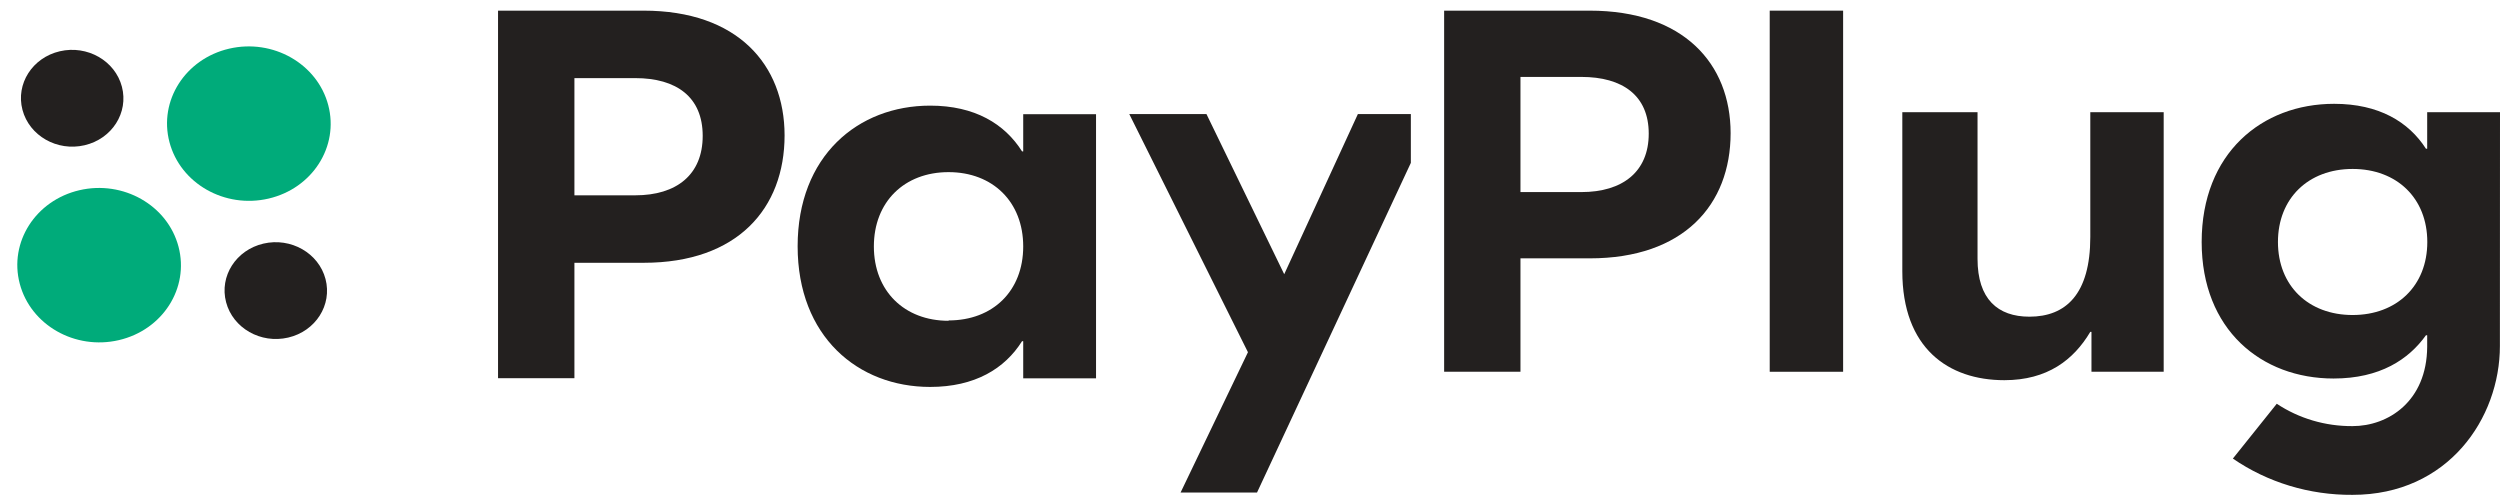
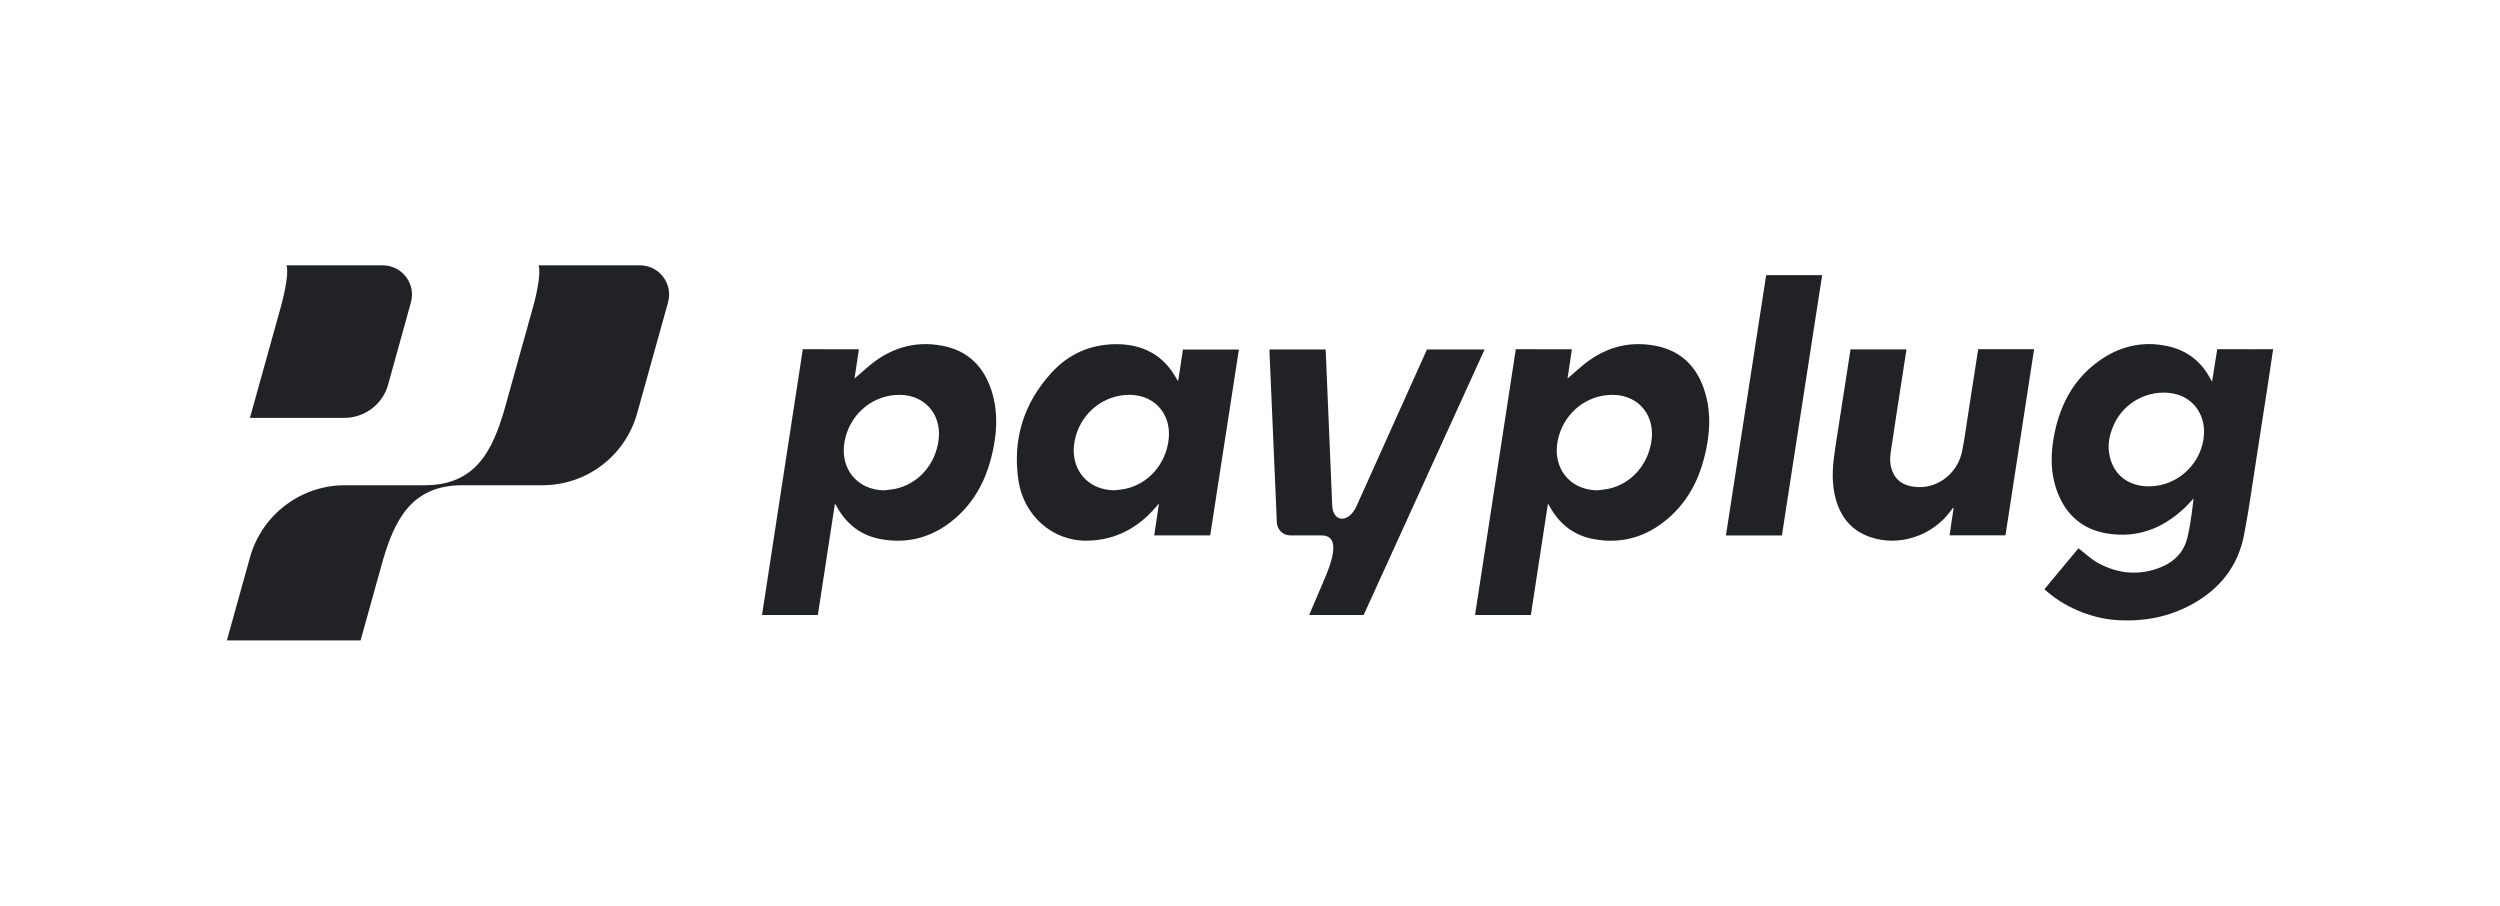
- <svg xmlns="http://www.w3.org/2000/svg" width="150" height="30" viewBox="0 0 150 30" fill="none">
-   <path d="M120.262 22.811C116.898 22.811 114.139 20.891 114.139 16.271V6.733H118.652V15.531C118.652 17.949 119.868 19.001 121.766 19.001C123.949 19.001 125.418 17.653 125.418 14.216V6.733H129.821V22.306H125.488V19.911H125.418C124.416 21.598 122.838 22.811 120.262 22.811Z" fill="#23201F" />
-   <path d="M110.587 0.639H106.183V22.306H110.587V0.639Z" fill="#23201F" />
-   <path d="M95.382 0.639H86.648V22.306H91.228V15.501H95.388C101.008 15.501 103.837 12.299 103.837 7.985C103.831 3.807 101.002 0.639 95.382 0.639ZM94.879 11.523H91.228V4.615H94.879C97.35 4.615 98.924 5.727 98.924 8.019C98.924 10.31 97.35 11.525 94.879 11.525V11.523Z" fill="#23201F" />
-   <path d="M61.393 6.852V9.083H61.323C60.283 7.435 58.493 6.338 55.808 6.338C51.475 6.338 47.858 9.361 47.858 14.775C47.858 20.19 51.475 23.216 55.808 23.216C58.493 23.216 60.289 22.119 61.323 20.471H61.393V22.699H65.762V6.852H61.393ZM56.913 19.247C54.266 19.247 52.432 17.463 52.432 14.788C52.432 12.112 54.259 10.328 56.913 10.328C59.566 10.328 61.393 12.112 61.393 14.788C61.393 17.463 59.566 19.226 56.916 19.226L56.913 19.247Z" fill="#23201F" />
-   <path d="M38.619 0.639H29.882V22.69H34.465V15.767H38.625C44.245 15.767 47.075 12.508 47.075 8.118C47.068 3.865 44.239 0.639 38.619 0.639ZM38.117 11.719H34.465V4.687H38.117C40.587 4.687 42.162 5.818 42.162 8.152C42.162 10.486 40.587 11.719 38.117 11.719Z" fill="#23201F" />
-   <path d="M150 6.733H145.631V8.925H145.558C144.521 7.308 142.732 6.229 140.047 6.229C135.713 6.229 132.1 9.194 132.1 14.521C132.1 19.778 135.678 22.711 140.012 22.711C142.802 22.711 144.521 21.565 145.558 20.114H145.631V20.815C145.606 24.077 143.302 25.567 141.151 25.567C139.525 25.578 137.936 25.109 136.606 24.225L133.972 27.515C136.057 28.947 138.573 29.71 141.151 29.691C146.892 29.691 149.994 25.09 149.994 20.761L150 6.733ZM141.157 18.901C138.507 18.901 136.677 17.148 136.677 14.521C136.677 11.894 138.504 10.137 141.157 10.137C143.81 10.137 145.638 11.891 145.638 14.521C145.638 17.151 143.804 18.901 141.157 18.901Z" fill="#23201F" />
-   <path d="M16.115 11.915C18.746 11.303 20.349 8.793 19.695 6.309C19.041 3.825 16.378 2.308 13.747 2.92C11.116 3.533 9.514 6.042 10.167 8.526C10.821 11.01 13.484 12.528 16.115 11.915Z" fill="#00AB7A" />
-   <path d="M7.131 20.408C9.762 19.796 11.365 17.286 10.711 14.802C10.058 12.318 7.395 10.801 4.764 11.413C2.133 12.025 0.53 14.535 1.184 17.019C1.838 19.503 4.5 21.02 7.131 20.408Z" fill="#00AB7A" />
-   <path d="M17.29 20.255C18.937 19.872 19.941 18.299 19.531 16.742C19.121 15.184 17.453 14.233 15.806 14.616C14.158 15 13.155 16.573 13.565 18.13C13.974 19.687 15.642 20.639 17.29 20.255Z" fill="#23201F" />
-   <path d="M5.073 8.715C6.721 8.332 7.724 6.759 7.314 5.202C6.905 3.644 5.237 2.693 3.589 3.076C1.941 3.46 0.938 5.033 1.348 6.59C1.758 8.147 3.426 9.099 5.073 8.715Z" fill="#23201F" />
-   <path d="M84.651 6.843H81.473L77.053 16.453L72.387 6.843H67.756L74.877 21.133L70.834 29.553H75.421L84.651 9.772V6.843Z" fill="#23201F" />
+ <svg xmlns="http://www.w3.org/2000/svg" version="1.1" x="0px" y="0px" viewBox="0 0 2323.9 841.89" style="enable-background:new 0 0 2323.9 841.89;" xml:space="preserve">
+   <style type="text/css">
+ 	.st0{display:none;}
+ 	.st1{fill:#212225;}
+ </style>
+   <g id="_x23_" class="st0">
+ </g>
+   <g id="LOGO">
+     <g>
+       <path class="st1" d="M260.83,286.08c0.92-3.33,8.34-29.99,5.53-39.43h89.45c17.94,0,30.96,17.09,26.18,34.39l-21.33,76.91    c-5.21,18.05-21.73,30.47-40.52,30.47h-87.81L260.83,286.08z M594.81,246.63H500.7c2.22,7.47-1.83,25.76-4.08,34.74l-27.99,100.32    c-10.86,36.5-26.14,69.34-73.58,69.37h-74.4c-41.14,0-77.24,27.42-88.27,67.05l-21.48,77.15h124.29l20.83-74.83    c10.85-36.5,26.19-69.34,73.63-69.37h74.67c40.98,0,76.93-27.31,87.93-66.79l28.73-103.19    C625.8,263.76,612.78,246.63,594.81,246.63z" />
+       <path class="st1" d="M1095.19,354.13c-0.71-0.76-0.9-0.89-1-1.08c-12.23-23.12-32.07-33.42-57.6-33.11    c-23.22,0.29-43.23,9.21-58.86,26.21c-26.51,28.82-36.67,62.89-31,100.71c4.78,31.94,31.24,56.13,63.53,55.74    c26.47-0.32,47.6-11.75,64.49-31.59c0.68-0.8,1.36-1.6,2.59-3.05l-4.41,29.74h52.02c8.9-57.64,17.77-115.16,26.67-172.8h-52.01    L1095.19,354.13z M1086.38,408.09c-2.47,23.14-18.95,42-40.74,46.39c-3.22,0.65-6.52,0.87-9.79,1.28    c-25.35-0.19-41.71-20.35-36.94-45.73c4.39-23.35,23.43-41.05,47.13-42.88C1071.57,365.19,1089,383.6,1086.38,408.09z     M1890.82,324.62c-8.86,57.44-17.72,115.36-26.62,173.03h-51.98l3.77-25.4c-0.17-0.08-0.34-0.16-0.51-0.24    c-0.73,0.96-1.47,1.91-2.18,2.88c-16.98,23.34-48.27,33.63-74.99,24.3c-18.86-6.58-28.93-20.77-32.95-39.77    c-3.15-14.86-1.46-29.64,0.82-44.4c4.64-30.07,9.32-60.13,13.99-90.2c0.02-0.02,0.04-0.03,0.06-0.05h51.97    c-1.01,6.51-1.99,12.84-2.97,19.17c-3.9,25.38-7.88,50.74-11.65,76.14c-0.99,6.68-0.84,13.4,2.25,19.7    c4.66,9.51,13.18,12.57,23.12,12.98c19.7,0.81,36.95-13.73,40.89-33.05c2.41-11.81,3.9-23.82,5.79-35.75    c2.99-18.85,9.21-59.34,9.21-59.34C1854.99,324.7,1890.82,324.62,1890.82,324.62z M1641.75,255.78h52.04    c-12.49,80.78-24.95,161.35-37.41,241.94h-52.03C1616.83,416.98,1629.29,336.41,1641.75,255.78z M2061.06,324.59l-4.81,30.11    c-0.74-1.18-1.12-1.7-1.41-2.26c-8.52-16.51-22-26.81-40.02-30.71c-23.36-5.06-44.85,0.2-64.04,14.02    c-22.31,16.07-34.79,38.58-40.56,65.03c-4.19,19.2-4.75,38.4,2.45,57.09c8.13,21.08,23.35,34.25,45.75,37.99    c28.26,4.72,52.22-4.65,72.63-24.04c2.83-2.69,5.36-5.7,8.03-8.56c-0.53,4.81-1.11,9.59-1.77,14.34    c-1.01,7.34-2.21,14.61-3.89,21.77c-3.17,13.52-12.08,22.84-24.87,27.95c-19.94,7.96-39.59,6.23-58.24-3.96    c-6.45-3.53-11.92-8.86-18.21-13.66c-0.09,0.07-0.18,0.15-0.26,0.22l-31.43,37.77c16.68,15.67,42.5,26.96,66.25,28.65    c25.26,1.79,49.26-2.57,71.48-14.91c25.33-14.08,42.13-35.11,47.71-63.66c1.31-6.7,2.5-13.43,3.64-20.17    c3.14-18.69,5.76-37.48,8.71-56.2c3.45-21.89,6.81-43.78,10.18-65.68c1.57-10.2,4.63-31.13,4.63-31.13    S2076.25,324.72,2061.06,324.59z M1997.7,452.1c-18.79,0.05-32.4-10.06-36.53-27.54c-2.5-10.6-0.4-20.78,4.12-30.5    c9.52-20.47,32.17-32.25,54.38-28.36c17.95,3.14,29.87,18.4,29.11,37.27C2047.7,429.97,2024.76,452.03,1997.7,452.1z     M1538.99,321.44c-26.47-5.08-49.71,2.43-69.88,19.99c-4.32,3.76-8.64,7.52-11.99,10.43l4.04-27.17l-52.13-0.09    c-3.51,22.9-37.17,241.87-37.9,247.07l51.9,0c5.28-34.45,10.54-68.75,15.8-103.08c0.33,0.08,0.5,0.07,0.54,0.14    c0.46,0.78,0.9,1.57,1.34,2.36c8.95,16.16,22.37,26.62,40.55,30.02c26.17,4.89,49.42-1.99,69.47-19.31    c17.18-14.84,27.6-33.95,33.27-55.63c5.36-20.51,7.1-41.29,0.8-61.93C1577.81,341.32,1562.98,326.04,1538.99,321.44z     M1535.34,408.3c-2.66,23.19-18.92,41.74-40.57,46.16c-3.33,0.68-6.75,0.9-10.12,1.33c-25.2-0.32-41.49-20.45-36.76-45.61    c4.41-23.43,23.26-41.08,47.01-43C1520.72,365.09,1538.14,383.85,1535.34,408.3z M876.21,321.44    c-26.47-5.08-49.71,2.43-69.88,19.99c-4.32,3.76-8.64,7.52-11.99,10.43l4.04-27.17l-52.13-0.09    c-3.51,22.9-37.17,241.87-37.9,247.07l51.9,0c5.28-34.45,10.54-68.75,15.8-103.08c0.33,0.08,0.5,0.07,0.54,0.14    c0.46,0.78,0.9,1.57,1.34,2.36c8.95,16.16,22.37,26.62,40.55,30.02c26.17,4.89,49.42-1.99,69.47-19.31    c17.18-14.84,27.6-33.95,33.27-55.63c5.36-20.51,7.1-41.29,0.8-61.93C915.03,341.32,900.2,326.04,876.21,321.44z M872.56,408.3    c-2.66,23.19-18.92,41.74-40.57,46.16c-3.33,0.68-6.75,0.9-10.12,1.33c-25.2-0.32-41.49-20.45-36.76-45.61    c4.41-23.43,23.26-41.08,47.01-43C857.94,365.09,875.36,383.85,872.56,408.3z M1380.01,324.86l-112.4,246.8l-50.66,0    c2.99-7.01,8.77-20.56,14.73-34.55c13.77-32.23,6.94-39.41-3.4-39.41h-28.83c-6.73,0-12.27-5.31-12.55-12.03l-6.92-160.81h52.31    l6.09,145.4c1.04,15.53,15.38,16.23,22.67,0.04c0,0,0,0,0,0l65.38-145.44H1380.01z" />
+     </g>
+   </g>
</svg>
